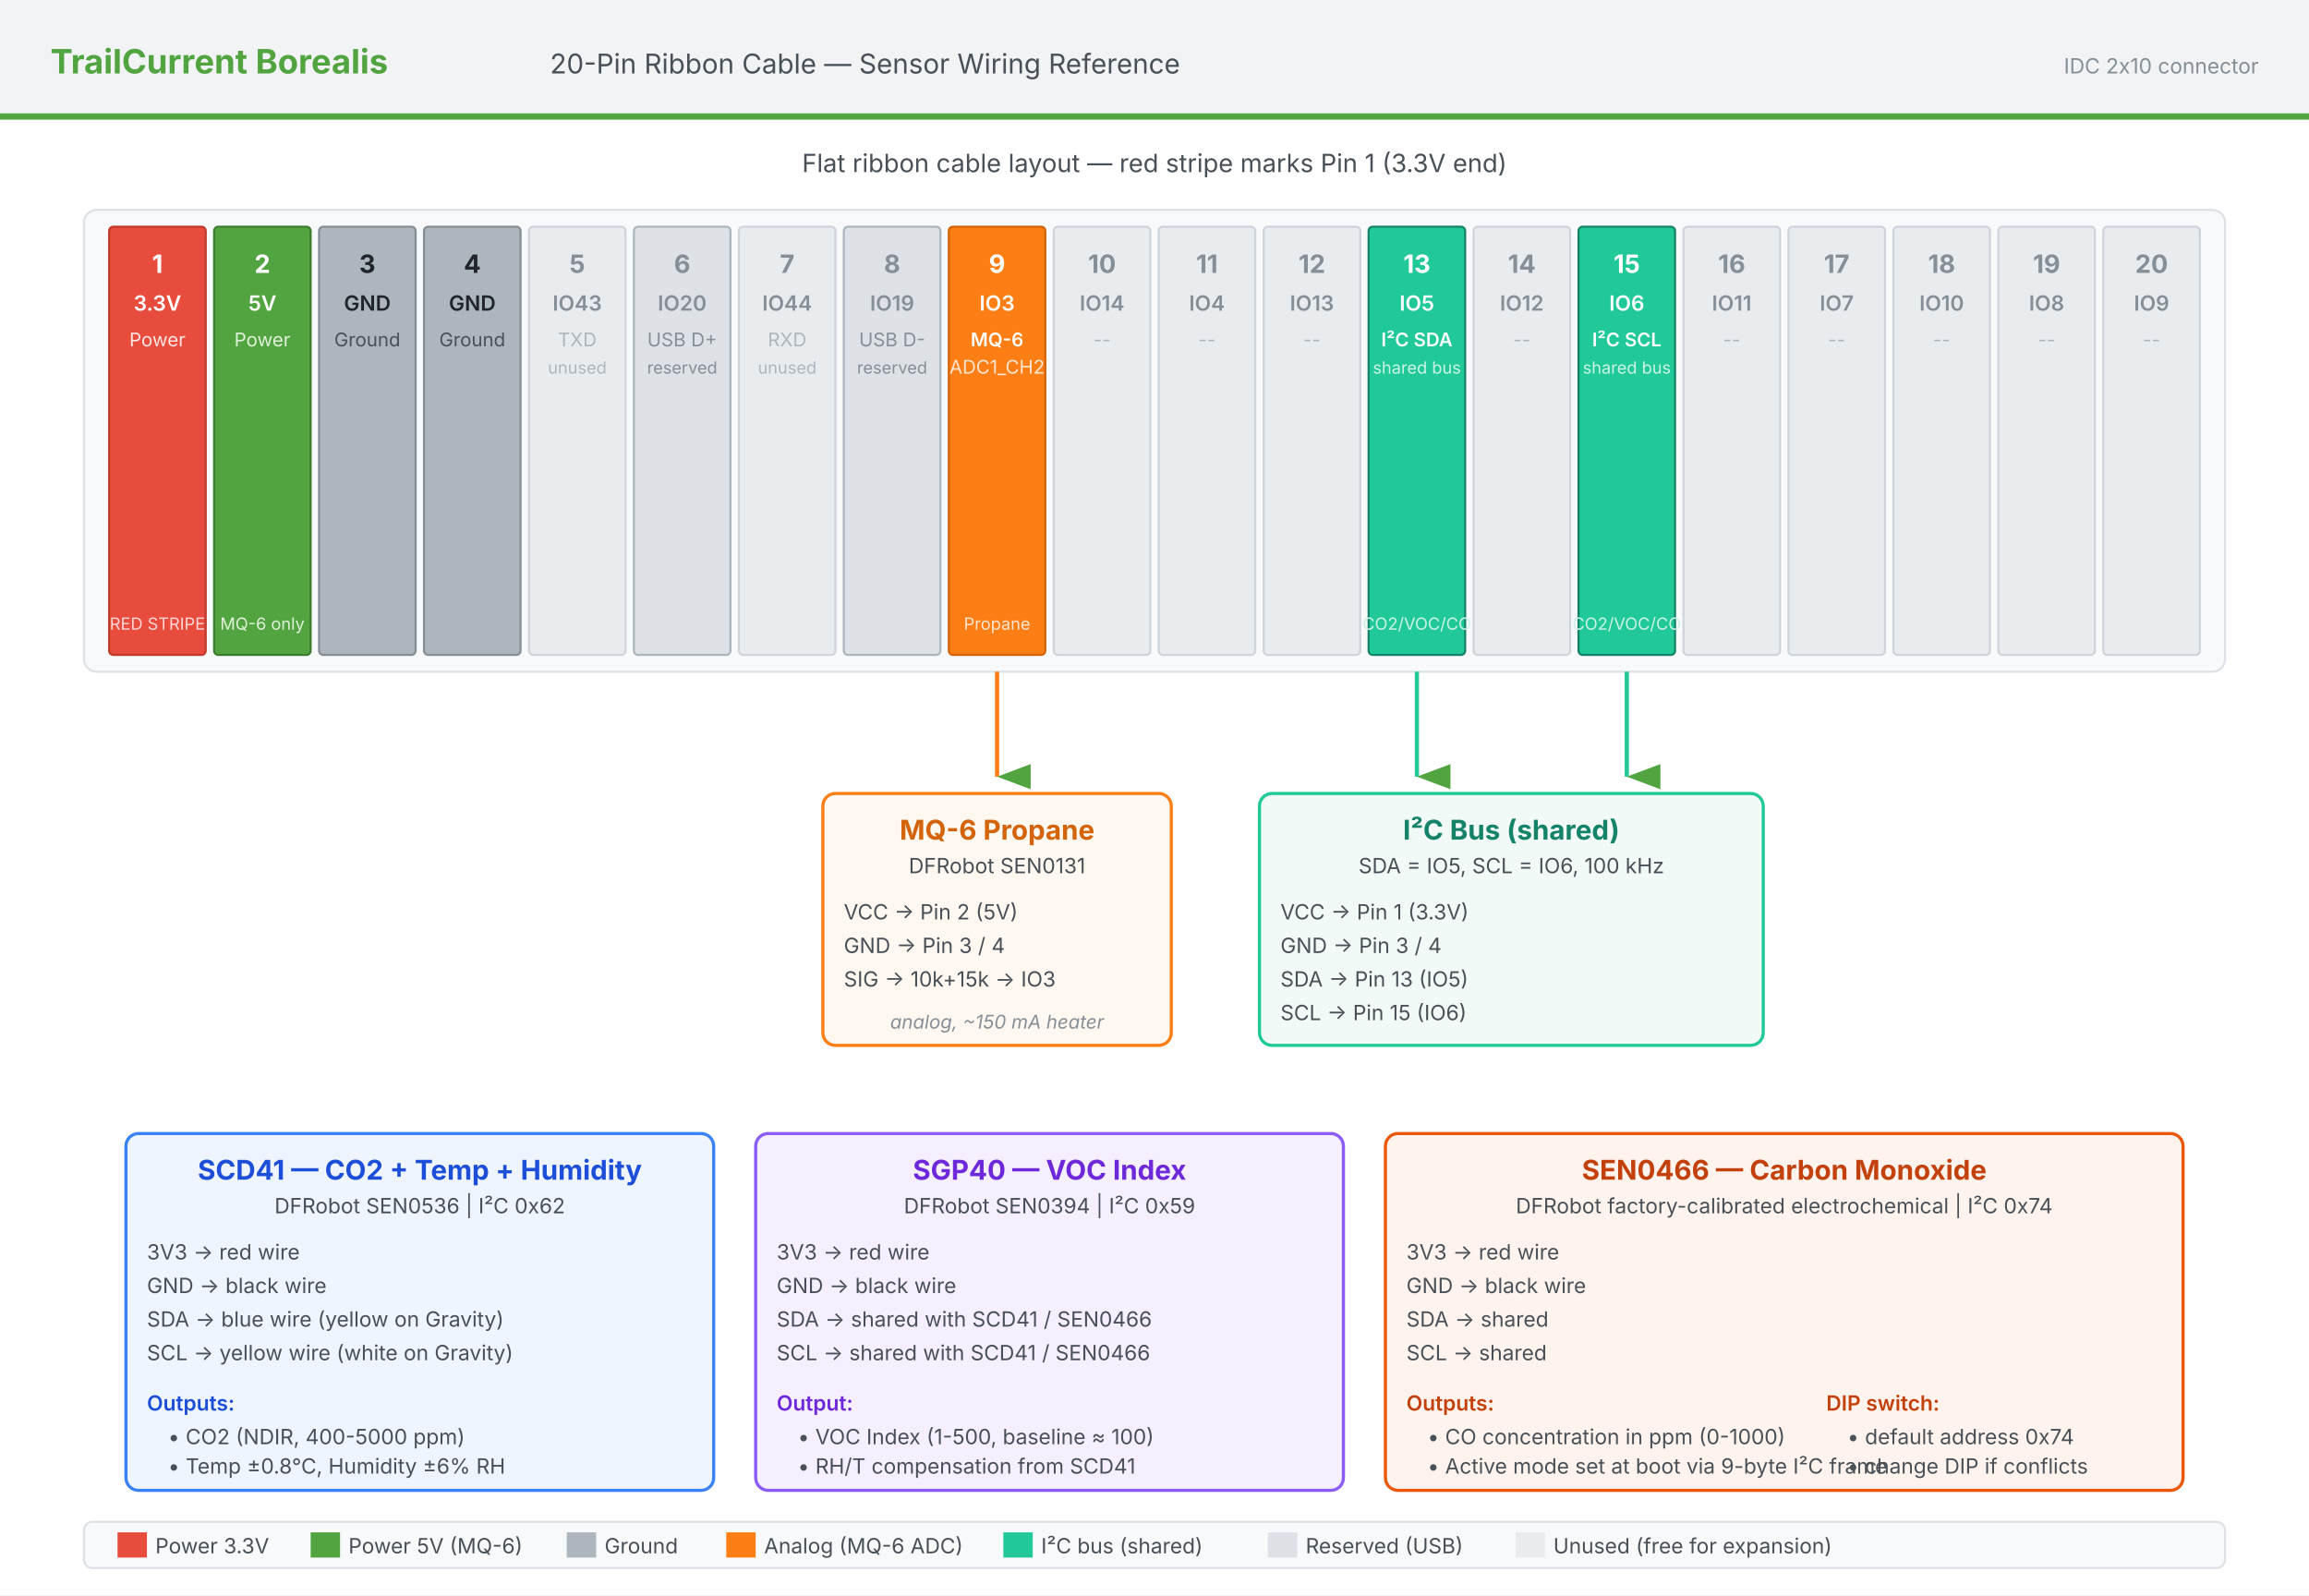
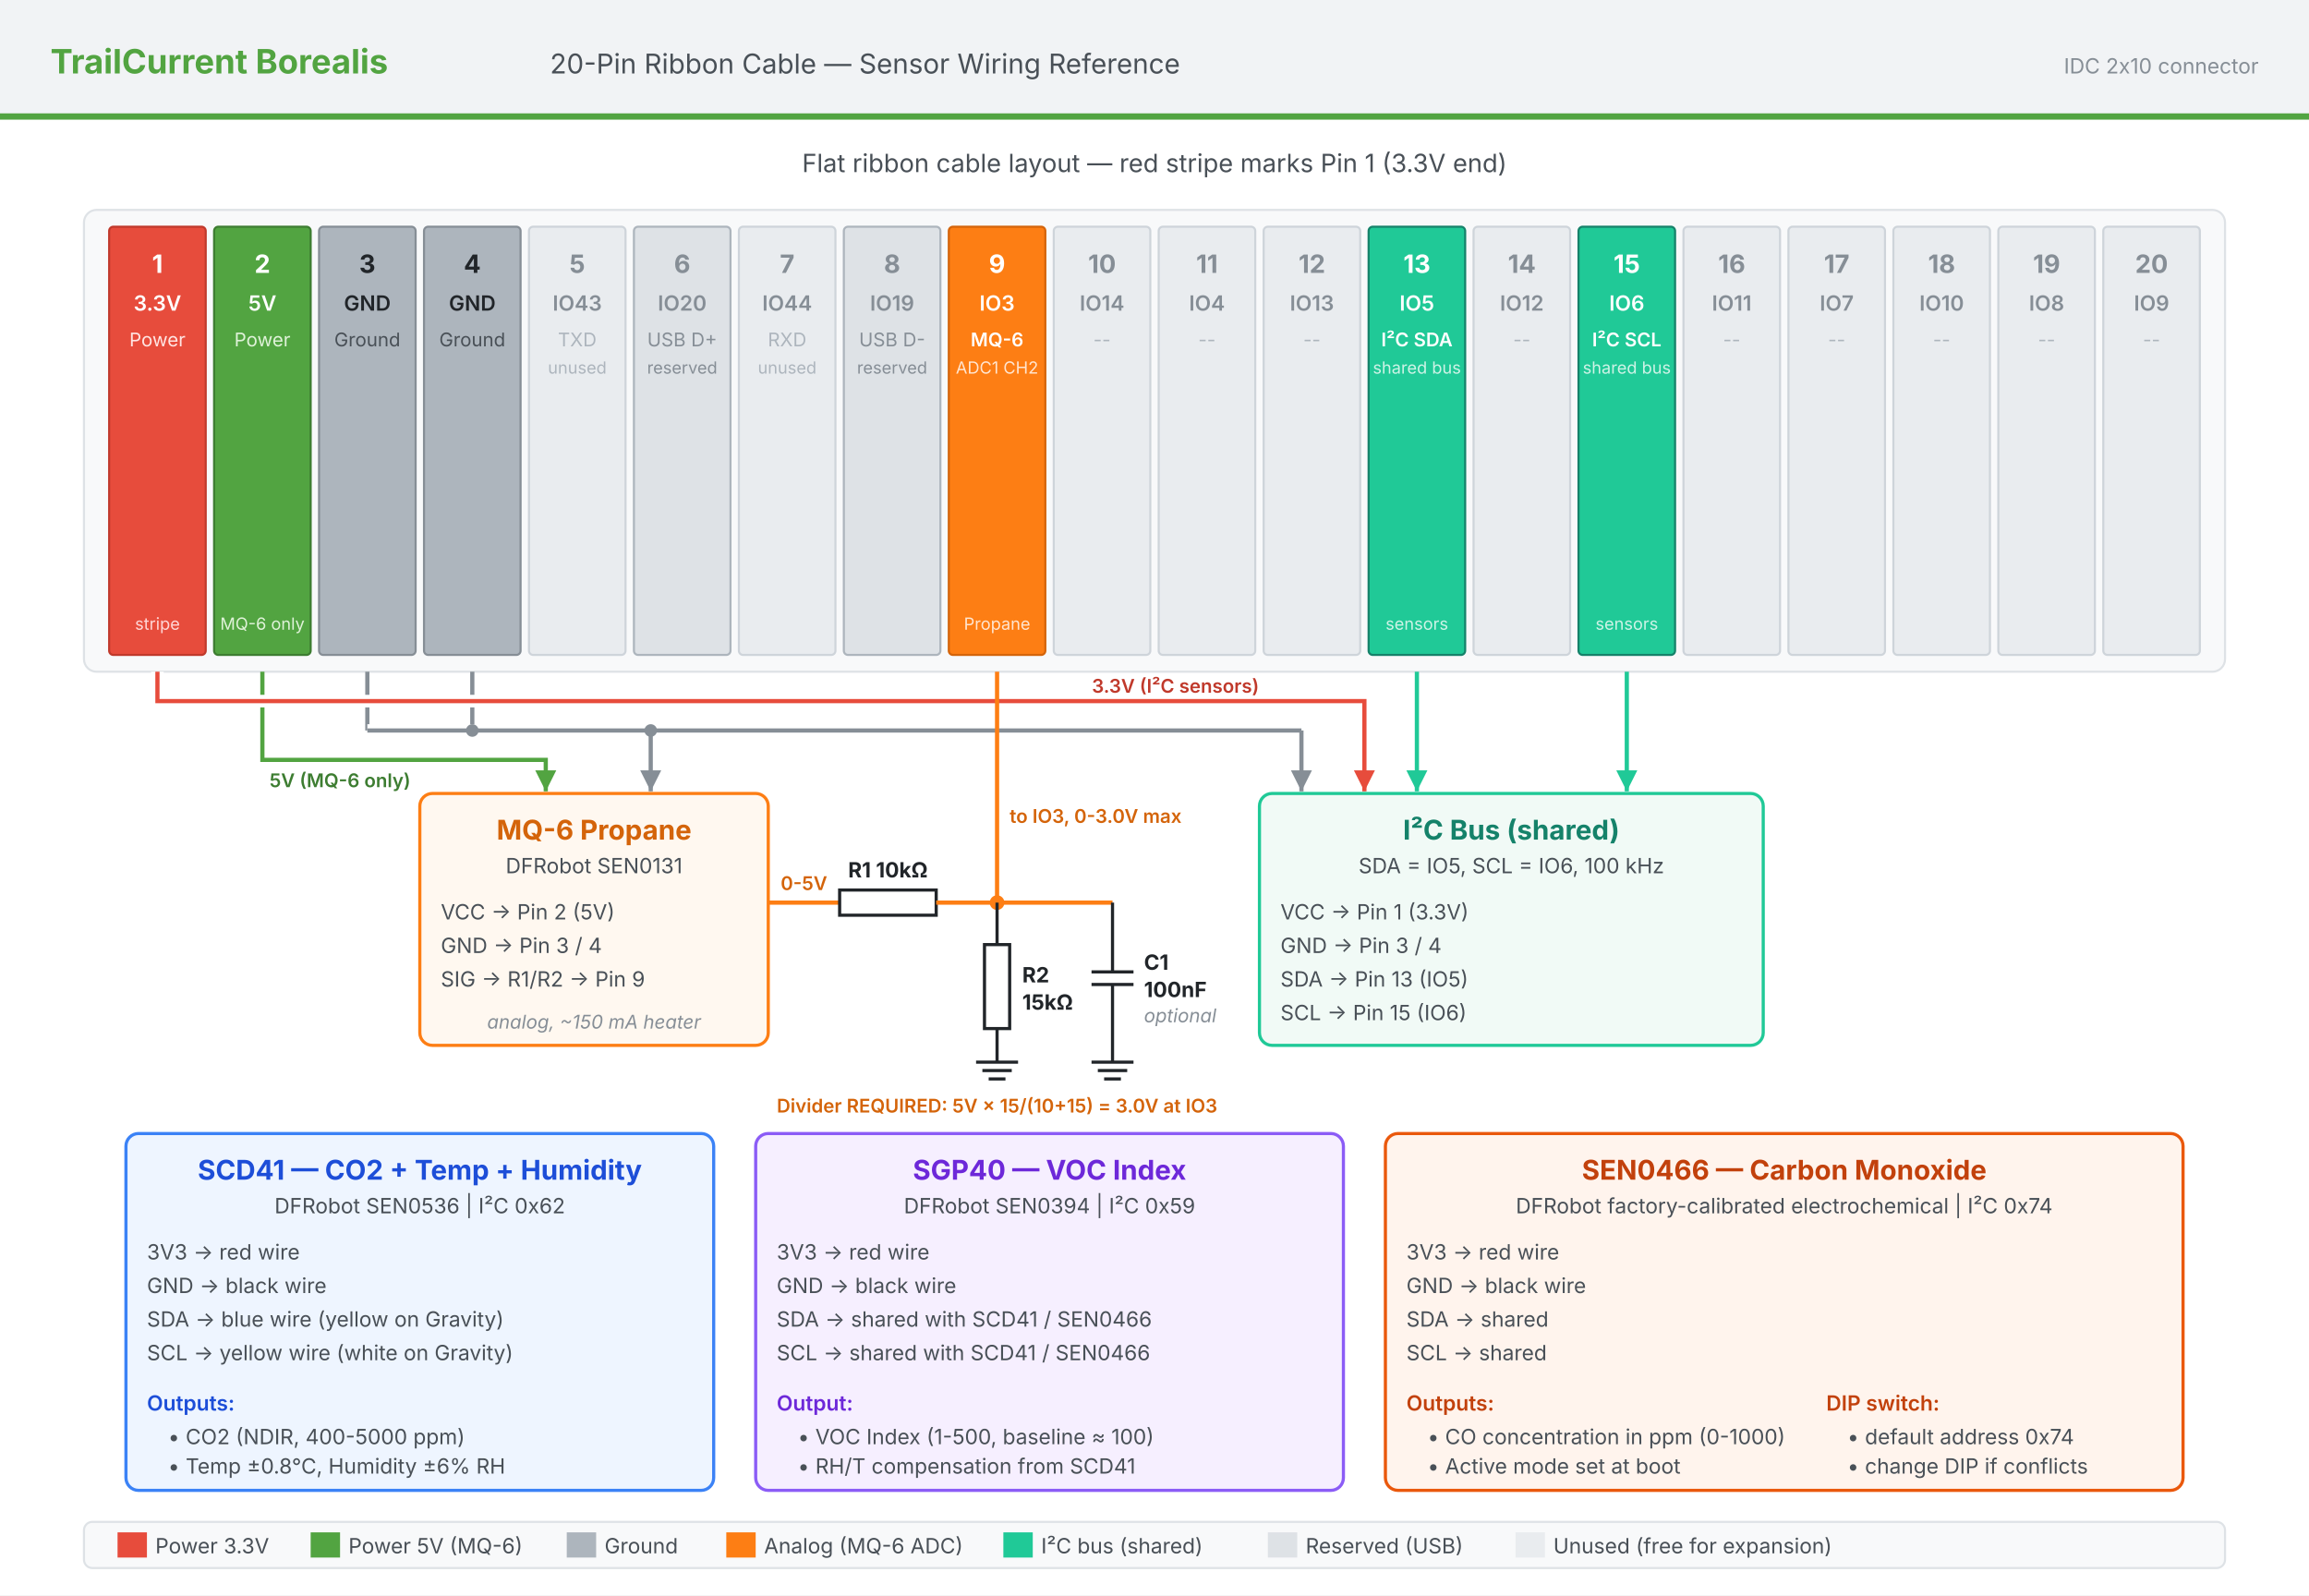
<svg xmlns="http://www.w3.org/2000/svg" viewBox="0 0 1100 760" font-family="Inter, Helvetica, Arial, sans-serif">
  <defs>
-     <marker id="arr-down" markerWidth="6" markerHeight="8" refX="3" refY="8" orient="auto">
-       <path d="M0,0 L3,8 L6,0 Z" fill="#52a441" />
+     <marker id="arr-grn" markerUnits="userSpaceOnUse" markerWidth="10" markerHeight="10" refX="10" refY="5" orient="auto">
+       <path d="M0,0 L10,5 L0,10 Z" fill="#52a441" />
+     </marker>
+     <marker id="arr-gry" markerUnits="userSpaceOnUse" markerWidth="10" markerHeight="10" refX="10" refY="5" orient="auto">
+       <path d="M0,0 L10,5 L0,10 Z" fill="#868e96" />
+     </marker>
+     <marker id="arr-red" markerUnits="userSpaceOnUse" markerWidth="10" markerHeight="10" refX="10" refY="5" orient="auto">
+       <path d="M0,0 L10,5 L0,10 Z" fill="#e74c3c" />
+     </marker>
+     <marker id="arr-teal" markerUnits="userSpaceOnUse" markerWidth="10" markerHeight="10" refX="10" refY="5" orient="auto">
+       <path d="M0,0 L10,5 L0,10 Z" fill="#20c997" />
    </marker>
  </defs>
  <rect width="1100" height="760" fill="#ffffff" />
  <rect width="1100" height="54" fill="#f1f3f5" />
  <rect y="54" width="1100" height="3" fill="#52a441" />
  <text x="24" y="35" font-size="16" font-weight="700" fill="#52a441">TrailCurrent Borealis</text>
  <text x="262" y="35" font-size="13" fill="#495057">20-Pin Ribbon Cable — Sensor Wiring Reference</text>
  <text x="1076" y="35" text-anchor="end" font-size="10" fill="#868e96">IDC 2x10 connector</text>
  <text x="550" y="82" text-anchor="middle" font-size="12" fill="#495057">Flat ribbon cable layout — red stripe marks Pin 1 (3.3V end)</text>
  <rect x="40" y="100" width="1020" height="220" fill="#f8f9fa" stroke="#dee2e6" stroke-width="1" rx="6" />
  <rect x="52" y="108" width="46" height="204" fill="#e74c3c" stroke="#c0392b" stroke-width="1" rx="2" />
  <text x="75" y="130" text-anchor="middle" font-size="12" fill="#fff" font-weight="700">1</text>
  <text x="75" y="148" text-anchor="middle" font-size="10" fill="#fff" font-weight="600">3.3V</text>
  <text x="75" y="165" text-anchor="middle" font-size="9" fill="#ffe5e3">Power</text>
-   <text x="75" y="300" text-anchor="middle" font-size="8" fill="#ffd5d5">RED STRIPE</text>
+   <text x="75" y="300" text-anchor="middle" font-size="8" fill="#ffd5d5">stripe</text>
  <rect x="102" y="108" width="46" height="204" fill="#52a441" stroke="#3d7d31" stroke-width="1" rx="2" />
  <text x="125" y="130" text-anchor="middle" font-size="12" fill="#fff" font-weight="700">2</text>
  <text x="125" y="148" text-anchor="middle" font-size="10" fill="#fff" font-weight="600">5V</text>
  <text x="125" y="165" text-anchor="middle" font-size="9" fill="#dff2d8">Power</text>
  <text x="125" y="300" text-anchor="middle" font-size="8" fill="#dff2d8">MQ-6 only</text>
  <rect x="152" y="108" width="46" height="204" fill="#adb5bd" stroke="#868e96" stroke-width="1" rx="2" />
  <text x="175" y="130" text-anchor="middle" font-size="12" fill="#212529" font-weight="700">3</text>
  <text x="175" y="148" text-anchor="middle" font-size="10" fill="#212529" font-weight="600">GND</text>
  <text x="175" y="165" text-anchor="middle" font-size="9" fill="#495057">Ground</text>
  <rect x="202" y="108" width="46" height="204" fill="#adb5bd" stroke="#868e96" stroke-width="1" rx="2" />
  <text x="225" y="130" text-anchor="middle" font-size="12" fill="#212529" font-weight="700">4</text>
  <text x="225" y="148" text-anchor="middle" font-size="10" fill="#212529" font-weight="600">GND</text>
  <text x="225" y="165" text-anchor="middle" font-size="9" fill="#495057">Ground</text>
  <rect x="252" y="108" width="46" height="204" fill="#e9ecef" stroke="#ced4da" stroke-width="1" rx="2" />
  <text x="275" y="130" text-anchor="middle" font-size="12" fill="#868e96" font-weight="700">5</text>
  <text x="275" y="148" text-anchor="middle" font-size="10" fill="#868e96" font-weight="600">IO43</text>
  <text x="275" y="165" text-anchor="middle" font-size="9" fill="#adb5bd">TXD</text>
  <text x="275" y="178" text-anchor="middle" font-size="8" fill="#adb5bd">unused</text>
  <rect x="302" y="108" width="46" height="204" fill="#dee2e6" stroke="#adb5bd" stroke-width="1" rx="2" />
  <text x="325" y="130" text-anchor="middle" font-size="12" fill="#868e96" font-weight="700">6</text>
  <text x="325" y="148" text-anchor="middle" font-size="10" fill="#868e96" font-weight="600">IO20</text>
  <text x="325" y="165" text-anchor="middle" font-size="9" fill="#868e96">USB D+</text>
  <text x="325" y="178" text-anchor="middle" font-size="8" fill="#868e96">reserved</text>
  <rect x="352" y="108" width="46" height="204" fill="#e9ecef" stroke="#ced4da" stroke-width="1" rx="2" />
  <text x="375" y="130" text-anchor="middle" font-size="12" fill="#868e96" font-weight="700">7</text>
  <text x="375" y="148" text-anchor="middle" font-size="10" fill="#868e96" font-weight="600">IO44</text>
  <text x="375" y="165" text-anchor="middle" font-size="9" fill="#adb5bd">RXD</text>
  <text x="375" y="178" text-anchor="middle" font-size="8" fill="#adb5bd">unused</text>
  <rect x="402" y="108" width="46" height="204" fill="#dee2e6" stroke="#adb5bd" stroke-width="1" rx="2" />
  <text x="425" y="130" text-anchor="middle" font-size="12" fill="#868e96" font-weight="700">8</text>
  <text x="425" y="148" text-anchor="middle" font-size="10" fill="#868e96" font-weight="600">IO19</text>
  <text x="425" y="165" text-anchor="middle" font-size="9" fill="#868e96">USB D-</text>
  <text x="425" y="178" text-anchor="middle" font-size="8" fill="#868e96">reserved</text>
  <rect x="452" y="108" width="46" height="204" fill="#fd7e14" stroke="#d4640a" stroke-width="1" rx="2" />
  <text x="475" y="130" text-anchor="middle" font-size="12" fill="#fff" font-weight="700">9</text>
  <text x="475" y="148" text-anchor="middle" font-size="10" fill="#fff" font-weight="600">IO3</text>
  <text x="475" y="165" text-anchor="middle" font-size="9" fill="#fff" font-weight="600">MQ-6</text>
-   <text x="475" y="178" text-anchor="middle" font-size="9" fill="#ffe5d0">ADC1_CH2</text>
+   <text x="475" y="178" text-anchor="middle" font-size="8" fill="#ffe5d0">ADC1 CH2</text>
  <text x="475" y="300" text-anchor="middle" font-size="8" fill="#ffe5d0">Propane</text>
  <rect x="502" y="108" width="46" height="204" fill="#e9ecef" stroke="#ced4da" stroke-width="1" rx="2" />
  <text x="525" y="130" text-anchor="middle" font-size="12" fill="#868e96" font-weight="700">10</text>
  <text x="525" y="148" text-anchor="middle" font-size="10" fill="#868e96" font-weight="600">IO14</text>
  <text x="525" y="165" text-anchor="middle" font-size="9" fill="#adb5bd">--</text>
  <rect x="552" y="108" width="46" height="204" fill="#e9ecef" stroke="#ced4da" stroke-width="1" rx="2" />
  <text x="575" y="130" text-anchor="middle" font-size="12" fill="#868e96" font-weight="700">11</text>
  <text x="575" y="148" text-anchor="middle" font-size="10" fill="#868e96" font-weight="600">IO4</text>
  <text x="575" y="165" text-anchor="middle" font-size="9" fill="#adb5bd">--</text>
  <rect x="602" y="108" width="46" height="204" fill="#e9ecef" stroke="#ced4da" stroke-width="1" rx="2" />
  <text x="625" y="130" text-anchor="middle" font-size="12" fill="#868e96" font-weight="700">12</text>
  <text x="625" y="148" text-anchor="middle" font-size="10" fill="#868e96" font-weight="600">IO13</text>
  <text x="625" y="165" text-anchor="middle" font-size="9" fill="#adb5bd">--</text>
  <rect x="652" y="108" width="46" height="204" fill="#20c997" stroke="#15826a" stroke-width="1" rx="2" />
  <text x="675" y="130" text-anchor="middle" font-size="12" fill="#fff" font-weight="700">13</text>
  <text x="675" y="148" text-anchor="middle" font-size="10" fill="#fff" font-weight="600">IO5</text>
  <text x="675" y="165" text-anchor="middle" font-size="9" fill="#fff" font-weight="600">I²C SDA</text>
  <text x="675" y="178" text-anchor="middle" font-size="8" fill="#cdf3e6">shared bus</text>
-   <text x="675" y="300" text-anchor="middle" font-size="8" fill="#cdf3e6">CO2/VOC/CO</text>
+   <text x="675" y="300" text-anchor="middle" font-size="8" fill="#cdf3e6">sensors</text>
  <rect x="702" y="108" width="46" height="204" fill="#e9ecef" stroke="#ced4da" stroke-width="1" rx="2" />
  <text x="725" y="130" text-anchor="middle" font-size="12" fill="#868e96" font-weight="700">14</text>
  <text x="725" y="148" text-anchor="middle" font-size="10" fill="#868e96" font-weight="600">IO12</text>
  <text x="725" y="165" text-anchor="middle" font-size="9" fill="#adb5bd">--</text>
  <rect x="752" y="108" width="46" height="204" fill="#20c997" stroke="#15826a" stroke-width="1" rx="2" />
  <text x="775" y="130" text-anchor="middle" font-size="12" fill="#fff" font-weight="700">15</text>
  <text x="775" y="148" text-anchor="middle" font-size="10" fill="#fff" font-weight="600">IO6</text>
  <text x="775" y="165" text-anchor="middle" font-size="9" fill="#fff" font-weight="600">I²C SCL</text>
  <text x="775" y="178" text-anchor="middle" font-size="8" fill="#cdf3e6">shared bus</text>
-   <text x="775" y="300" text-anchor="middle" font-size="8" fill="#cdf3e6">CO2/VOC/CO</text>
+   <text x="775" y="300" text-anchor="middle" font-size="8" fill="#cdf3e6">sensors</text>
  <rect x="802" y="108" width="46" height="204" fill="#e9ecef" stroke="#ced4da" stroke-width="1" rx="2" />
  <text x="825" y="130" text-anchor="middle" font-size="12" fill="#868e96" font-weight="700">16</text>
  <text x="825" y="148" text-anchor="middle" font-size="10" fill="#868e96" font-weight="600">IO11</text>
  <text x="825" y="165" text-anchor="middle" font-size="9" fill="#adb5bd">--</text>
  <rect x="852" y="108" width="46" height="204" fill="#e9ecef" stroke="#ced4da" stroke-width="1" rx="2" />
  <text x="875" y="130" text-anchor="middle" font-size="12" fill="#868e96" font-weight="700">17</text>
  <text x="875" y="148" text-anchor="middle" font-size="10" fill="#868e96" font-weight="600">IO7</text>
  <text x="875" y="165" text-anchor="middle" font-size="9" fill="#adb5bd">--</text>
  <rect x="902" y="108" width="46" height="204" fill="#e9ecef" stroke="#ced4da" stroke-width="1" rx="2" />
  <text x="925" y="130" text-anchor="middle" font-size="12" fill="#868e96" font-weight="700">18</text>
  <text x="925" y="148" text-anchor="middle" font-size="10" fill="#868e96" font-weight="600">IO10</text>
  <text x="925" y="165" text-anchor="middle" font-size="9" fill="#adb5bd">--</text>
  <rect x="952" y="108" width="46" height="204" fill="#e9ecef" stroke="#ced4da" stroke-width="1" rx="2" />
  <text x="975" y="130" text-anchor="middle" font-size="12" fill="#868e96" font-weight="700">19</text>
  <text x="975" y="148" text-anchor="middle" font-size="10" fill="#868e96" font-weight="600">IO8</text>
  <text x="975" y="165" text-anchor="middle" font-size="9" fill="#adb5bd">--</text>
  <rect x="1002" y="108" width="46" height="204" fill="#e9ecef" stroke="#ced4da" stroke-width="1" rx="2" />
  <text x="1025" y="130" text-anchor="middle" font-size="12" fill="#868e96" font-weight="700">20</text>
  <text x="1025" y="148" text-anchor="middle" font-size="10" fill="#868e96" font-weight="600">IO9</text>
  <text x="1025" y="165" text-anchor="middle" font-size="9" fill="#adb5bd">--</text>
-   <line x1="475" y1="320" x2="475" y2="370" stroke="#fd7e14" stroke-width="2" marker-end="url(#arr-down)" />
-   <line x1="675" y1="320" x2="675" y2="370" stroke="#20c997" stroke-width="2" marker-end="url(#arr-down)" />
-   <line x1="775" y1="320" x2="775" y2="370" stroke="#20c997" stroke-width="2" marker-end="url(#arr-down)" />
-   <rect x="392" y="378" width="166" height="120" fill="#fff8f0" stroke="#fd7e14" stroke-width="1.5" rx="6" />
-   <text x="475" y="400" text-anchor="middle" font-size="13" fill="#d4640a" font-weight="700">MQ-6 Propane</text>
-   <text x="475" y="416" text-anchor="middle" font-size="10" fill="#495057">DFRobot SEN0131</text>
-   <text x="402" y="438" font-size="10" fill="#495057">VCC → Pin 2 (5V)</text>
-   <text x="402" y="454" font-size="10" fill="#495057">GND → Pin 3 / 4</text>
-   <text x="402" y="470" font-size="10" fill="#495057">SIG → 10k+15k → IO3</text>
-   <text x="475" y="490" text-anchor="middle" font-size="9" fill="#868e96" font-style="italic">analog, ~150 mA heater</text>
+   <path d="M125,320 V362 H260 V377" fill="none" stroke="#52a441" stroke-width="2" marker-end="url(#arr-grn)" />
+   <text x="162" y="375" text-anchor="middle" font-size="9" fill="#3d7d31" font-weight="600">5V (MQ-6 only)</text>
+   <path d="M175,320 V348" fill="none" stroke="#868e96" stroke-width="2" />
+   <path d="M225,320 V348" fill="none" stroke="#868e96" stroke-width="2" />
+   <path d="M175,348 H620" fill="none" stroke="#ffffff" stroke-width="6" />
+   <path d="M175,348 H620" fill="none" stroke="#868e96" stroke-width="2" />
+   <path d="M310,348 V377" fill="none" stroke="#868e96" stroke-width="2" marker-end="url(#arr-gry)" />
+   <path d="M620,348 V377" fill="none" stroke="#868e96" stroke-width="2" marker-end="url(#arr-gry)" />
+   <circle cx="225" cy="348" r="3" fill="#868e96" />
+   <circle cx="310" cy="348" r="3" fill="#868e96" />
+   <path d="M75,320 V334 H650" fill="none" stroke="#ffffff" stroke-width="6" />
+   <path d="M75,320 V334 H650 V377" fill="none" stroke="#e74c3c" stroke-width="2" marker-end="url(#arr-red)" />
+   <text x="560" y="330" text-anchor="middle" font-size="9" fill="#c0392b" font-weight="600">3.3V (I²C sensors)</text>
+   <path d="M475,320 V430" fill="none" stroke="#fd7e14" stroke-width="2" />
+   <text x="481" y="392" font-size="9" fill="#d4640a" font-weight="600">to IO3, 0-3.0V max</text>
+   <path d="M366,430 H400" fill="none" stroke="#fd7e14" stroke-width="2" />
+   <text x="383" y="424" text-anchor="middle" font-size="9" fill="#d4640a" font-weight="600">0-5V</text>
+   <rect x="400" y="424" width="46" height="12" fill="#ffffff" stroke="#212529" stroke-width="1.5" />
+   <text x="423" y="418" text-anchor="middle" font-size="10" fill="#212529" font-weight="700">R1 10kΩ</text>
+   <path d="M446,430 H530" fill="none" stroke="#fd7e14" stroke-width="2" />
+   <circle cx="475" cy="430" r="3.5" fill="#fd7e14" />
+   <path d="M475,430 V450" fill="none" stroke="#212529" stroke-width="1.5" />
+   <rect x="469" y="450" width="12" height="40" fill="#ffffff" stroke="#212529" stroke-width="1.5" />
+   <text x="487" y="468" font-size="10" fill="#212529" font-weight="700">R2</text>
+   <text x="487" y="481" font-size="10" fill="#212529" font-weight="700">15kΩ</text>
+   <path d="M475,490 V506 M465,506 H485 M468,510 H482 M471,514 H479" fill="none" stroke="#212529" stroke-width="1.5" />
+   <path d="M530,430 V463 M520,463 H540 M520,469 H540 M530,469 V506 M520,506 H540 M523,510 H537 M526,514 H534" fill="none" stroke="#212529" stroke-width="1.5" />
+   <text x="545" y="462" font-size="10" fill="#212529" font-weight="700">C1</text>
+   <text x="545" y="475" font-size="10" fill="#212529" font-weight="700">100nF</text>
+   <text x="545" y="487" font-size="9" fill="#868e96" font-style="italic">optional</text>
+   <text x="475" y="530" text-anchor="middle" font-size="9" fill="#d4640a" font-weight="600">Divider REQUIRED: 5V × 15/(10+15) = 3.0V at IO3</text>
+   <line x1="675" y1="320" x2="675" y2="377" stroke="#20c997" stroke-width="2" marker-end="url(#arr-teal)" />
+   <line x1="775" y1="320" x2="775" y2="377" stroke="#20c997" stroke-width="2" marker-end="url(#arr-teal)" />
+   <rect x="200" y="378" width="166" height="120" fill="#fff8f0" stroke="#fd7e14" stroke-width="1.5" rx="6" />
+   <text x="283" y="400" text-anchor="middle" font-size="13" fill="#d4640a" font-weight="700">MQ-6 Propane</text>
+   <text x="283" y="416" text-anchor="middle" font-size="10" fill="#495057">DFRobot SEN0131</text>
+   <text x="210" y="438" font-size="10" fill="#495057">VCC → Pin 2 (5V)</text>
+   <text x="210" y="454" font-size="10" fill="#495057">GND → Pin 3 / 4</text>
+   <text x="210" y="470" font-size="10" fill="#495057">SIG → R1/R2 → Pin 9</text>
+   <text x="283" y="490" text-anchor="middle" font-size="9" fill="#868e96" font-style="italic">analog, ~150 mA heater</text>
  <rect x="600" y="378" width="240" height="120" fill="#f1faf6" stroke="#20c997" stroke-width="1.5" rx="6" />
  <text x="720" y="400" text-anchor="middle" font-size="13" fill="#15826a" font-weight="700">I²C Bus (shared)</text>
  <text x="720" y="416" text-anchor="middle" font-size="10" fill="#495057">SDA = IO5, SCL = IO6, 100 kHz</text>
  <text x="610" y="438" font-size="10" fill="#495057">VCC → Pin 1 (3.3V)</text>
  <text x="610" y="454" font-size="10" fill="#495057">GND → Pin 3 / 4</text>
  <text x="610" y="470" font-size="10" fill="#495057">SDA → Pin 13 (IO5)</text>
  <text x="610" y="486" font-size="10" fill="#495057">SCL → Pin 15 (IO6)</text>
  <rect x="60" y="540" width="280" height="170" fill="#eef5ff" stroke="#3b82f6" stroke-width="1.5" rx="6" />
  <text x="200" y="562" text-anchor="middle" font-size="13" fill="#1d4ed8" font-weight="700">SCD41 — CO2 + Temp + Humidity</text>
  <text x="200" y="578" text-anchor="middle" font-size="10" fill="#495057">DFRobot SEN0536  |  I²C 0x62</text>
  <text x="70" y="600" font-size="10" fill="#495057">3V3 → red wire</text>
  <text x="70" y="616" font-size="10" fill="#495057">GND → black wire</text>
  <text x="70" y="632" font-size="10" fill="#495057">SDA → blue wire (yellow on Gravity)</text>
  <text x="70" y="648" font-size="10" fill="#495057">SCL → yellow wire (white on Gravity)</text>
  <text x="70" y="672" font-size="10" fill="#1d4ed8" font-weight="600">Outputs:</text>
  <text x="80" y="688" font-size="10" fill="#495057">• CO2 (NDIR, 400-5000 ppm)</text>
  <text x="80" y="702" font-size="10" fill="#495057">• Temp ±0.8°C, Humidity ±6% RH</text>
  <rect x="360" y="540" width="280" height="170" fill="#f6efff" stroke="#8b5cf6" stroke-width="1.5" rx="6" />
  <text x="500" y="562" text-anchor="middle" font-size="13" fill="#6d28d9" font-weight="700">SGP40 — VOC Index</text>
  <text x="500" y="578" text-anchor="middle" font-size="10" fill="#495057">DFRobot SEN0394  |  I²C 0x59</text>
  <text x="370" y="600" font-size="10" fill="#495057">3V3 → red wire</text>
  <text x="370" y="616" font-size="10" fill="#495057">GND → black wire</text>
  <text x="370" y="632" font-size="10" fill="#495057">SDA → shared with SCD41 / SEN0466</text>
  <text x="370" y="648" font-size="10" fill="#495057">SCL → shared with SCD41 / SEN0466</text>
  <text x="370" y="672" font-size="10" fill="#6d28d9" font-weight="600">Output:</text>
  <text x="380" y="688" font-size="10" fill="#495057">• VOC Index (1-500, baseline ≈ 100)</text>
  <text x="380" y="702" font-size="10" fill="#495057">• RH/T compensation from SCD41</text>
  <rect x="660" y="540" width="380" height="170" fill="#fff4ed" stroke="#ea580c" stroke-width="1.5" rx="6" />
  <text x="850" y="562" text-anchor="middle" font-size="13" fill="#c2410c" font-weight="700">SEN0466 — Carbon Monoxide</text>
  <text x="850" y="578" text-anchor="middle" font-size="10" fill="#495057">DFRobot factory-calibrated electrochemical  |  I²C 0x74</text>
  <text x="670" y="600" font-size="10" fill="#495057">3V3 → red wire</text>
  <text x="670" y="616" font-size="10" fill="#495057">GND → black wire</text>
  <text x="670" y="632" font-size="10" fill="#495057">SDA → shared</text>
  <text x="670" y="648" font-size="10" fill="#495057">SCL → shared</text>
  <text x="670" y="672" font-size="10" fill="#c2410c" font-weight="600">Outputs:</text>
  <text x="680" y="688" font-size="10" fill="#495057">• CO concentration in ppm (0-1000)</text>
-   <text x="680" y="702" font-size="10" fill="#495057">• Active mode set at boot via 9-byte I²C frame</text>
+   <text x="680" y="702" font-size="10" fill="#495057">• Active mode set at boot</text>
  <text x="870" y="672" font-size="10" fill="#c2410c" font-weight="600">DIP switch:</text>
  <text x="880" y="688" font-size="10" fill="#495057">• default address 0x74</text>
  <text x="880" y="702" font-size="10" fill="#495057">• change DIP if conflicts</text>
  <rect x="40" y="725" width="1020" height="22" fill="#f8f9fa" stroke="#dee2e6" stroke-width="1" rx="4" />
  <rect x="56" y="730" width="14" height="12" fill="#e74c3c" />
  <text x="74" y="740" font-size="10" fill="#495057">Power 3.3V</text>
  <rect x="148" y="730" width="14" height="12" fill="#52a441" />
  <text x="166" y="740" font-size="10" fill="#495057">Power 5V (MQ-6)</text>
  <rect x="270" y="730" width="14" height="12" fill="#adb5bd" />
  <text x="288" y="740" font-size="10" fill="#495057">Ground</text>
  <rect x="346" y="730" width="14" height="12" fill="#fd7e14" />
  <text x="364" y="740" font-size="10" fill="#495057">Analog (MQ-6 ADC)</text>
  <rect x="478" y="730" width="14" height="12" fill="#20c997" />
  <text x="496" y="740" font-size="10" fill="#495057">I²C bus (shared)</text>
  <rect x="604" y="730" width="14" height="12" fill="#dee2e6" />
  <text x="622" y="740" font-size="10" fill="#495057">Reserved (USB)</text>
  <rect x="722" y="730" width="14" height="12" fill="#e9ecef" />
  <text x="740" y="740" font-size="10" fill="#495057">Unused (free for expansion)</text>
</svg>
